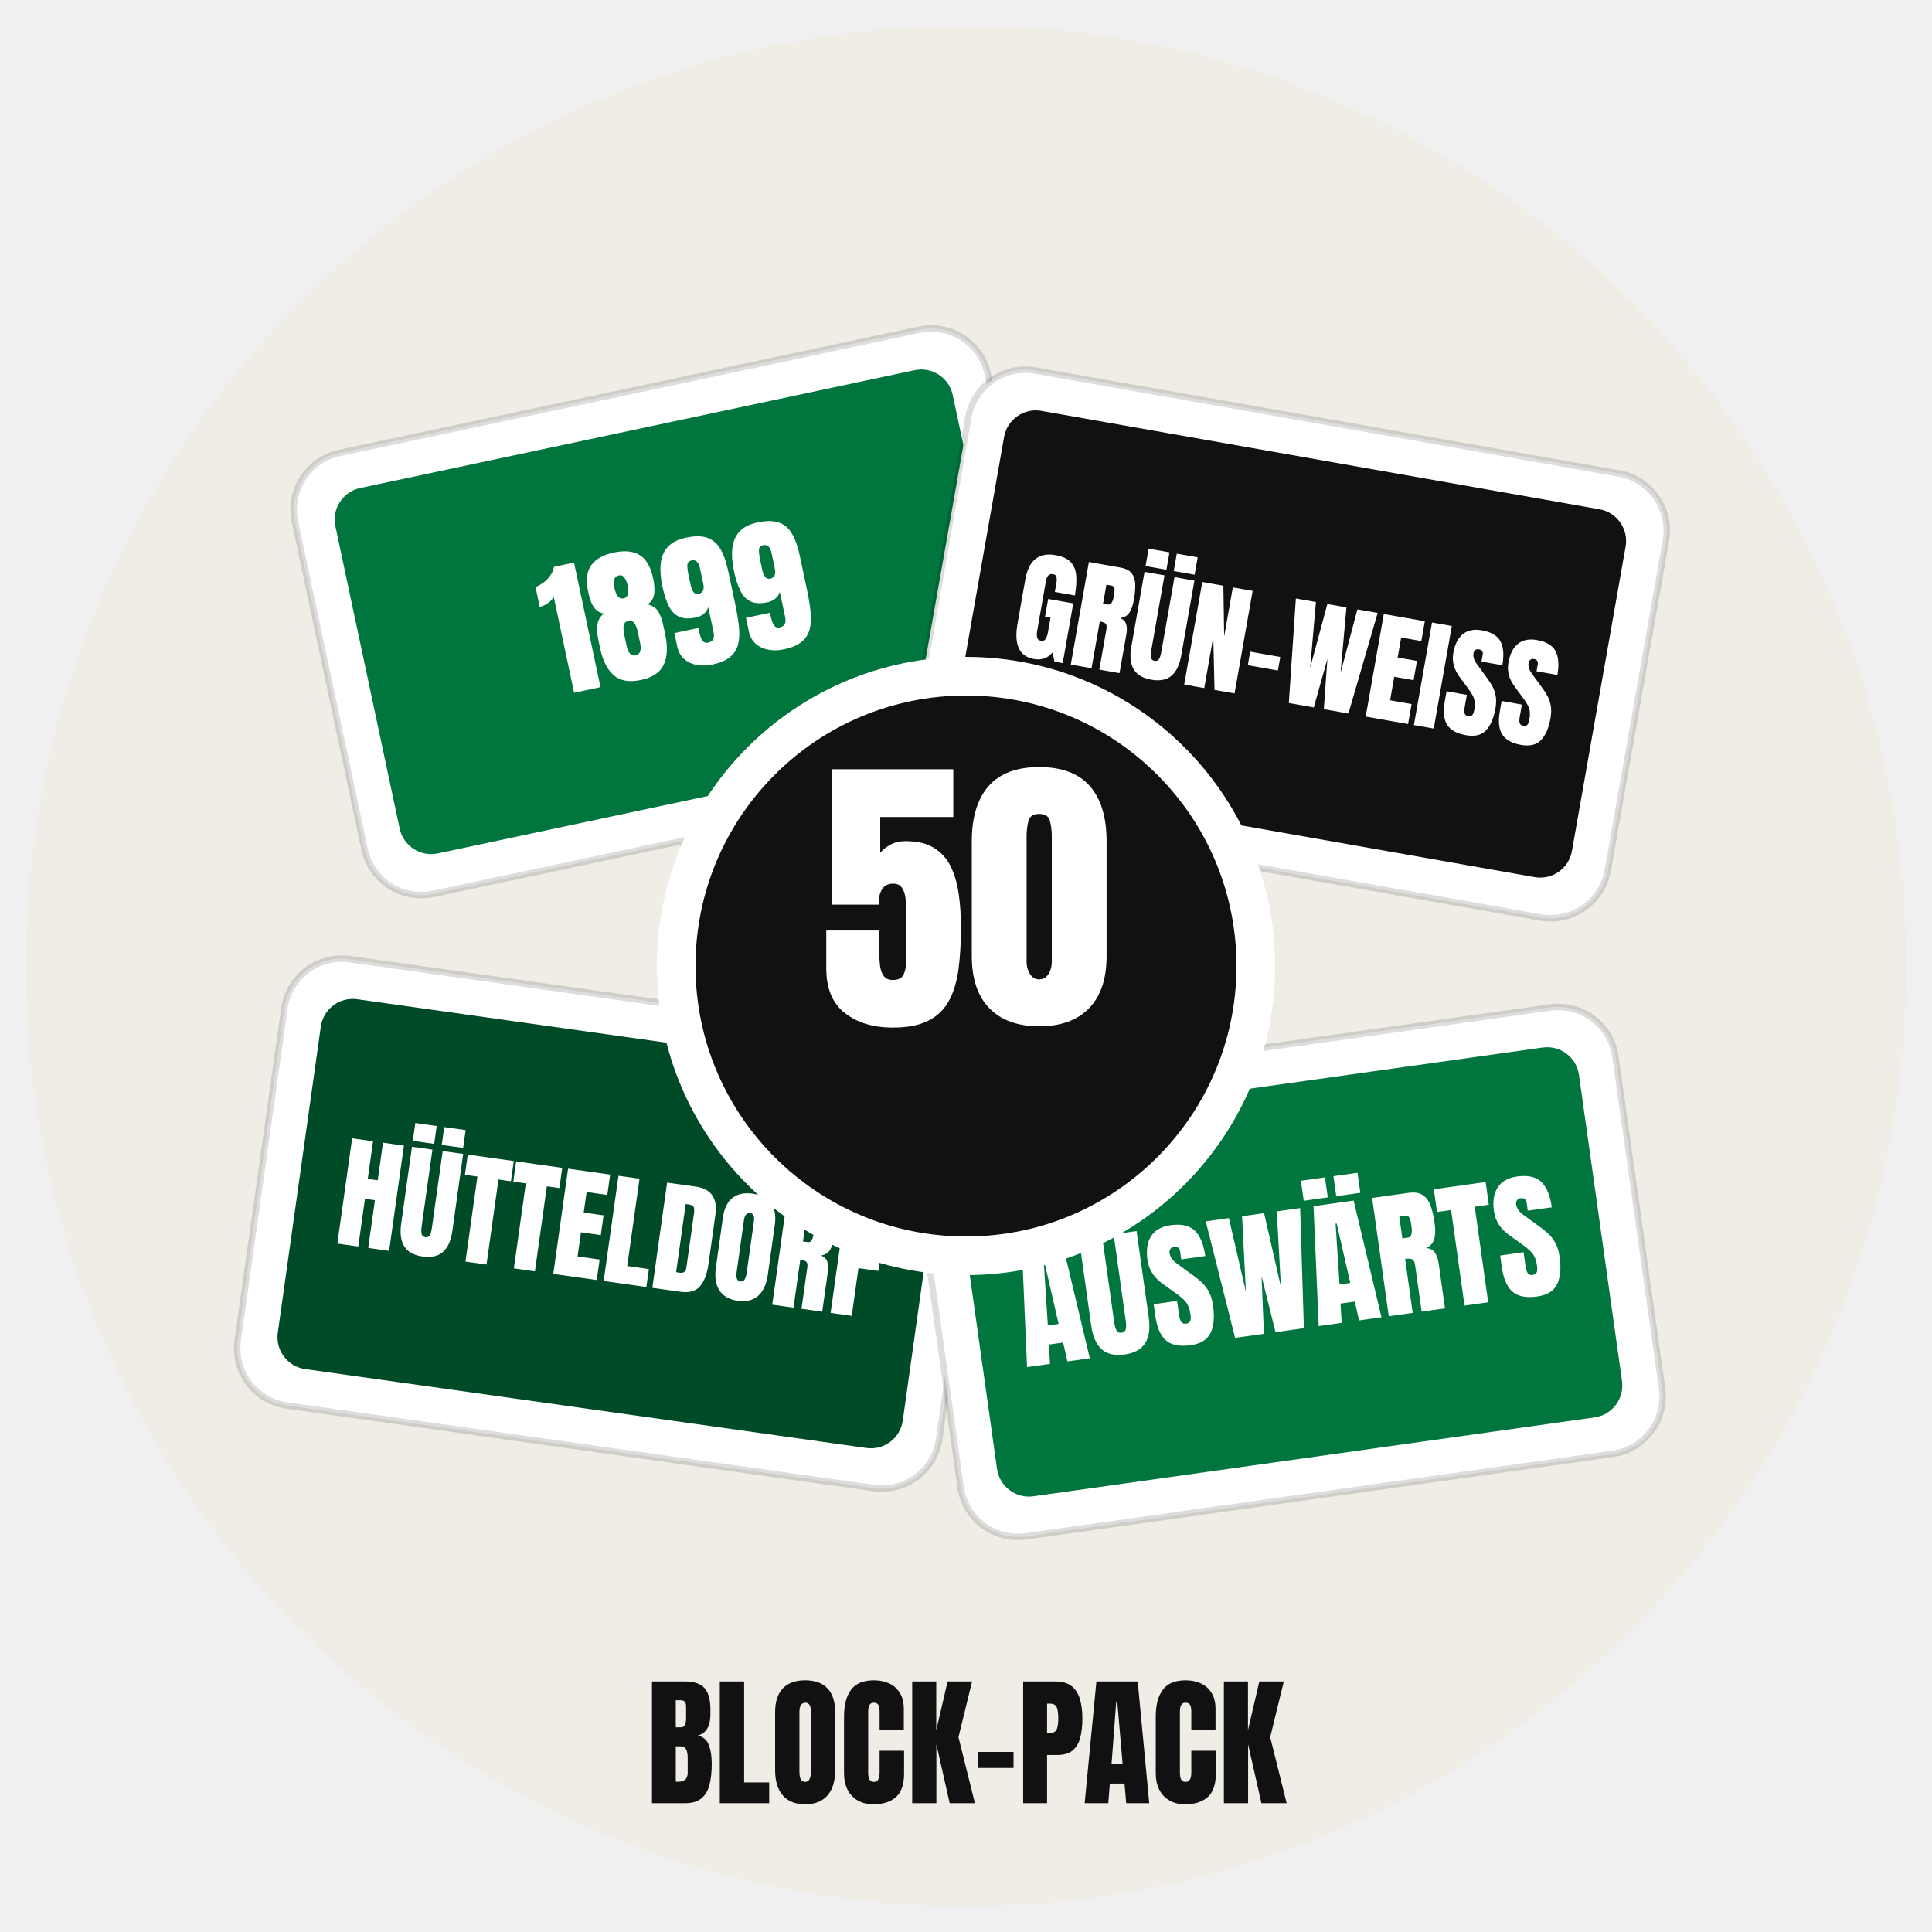
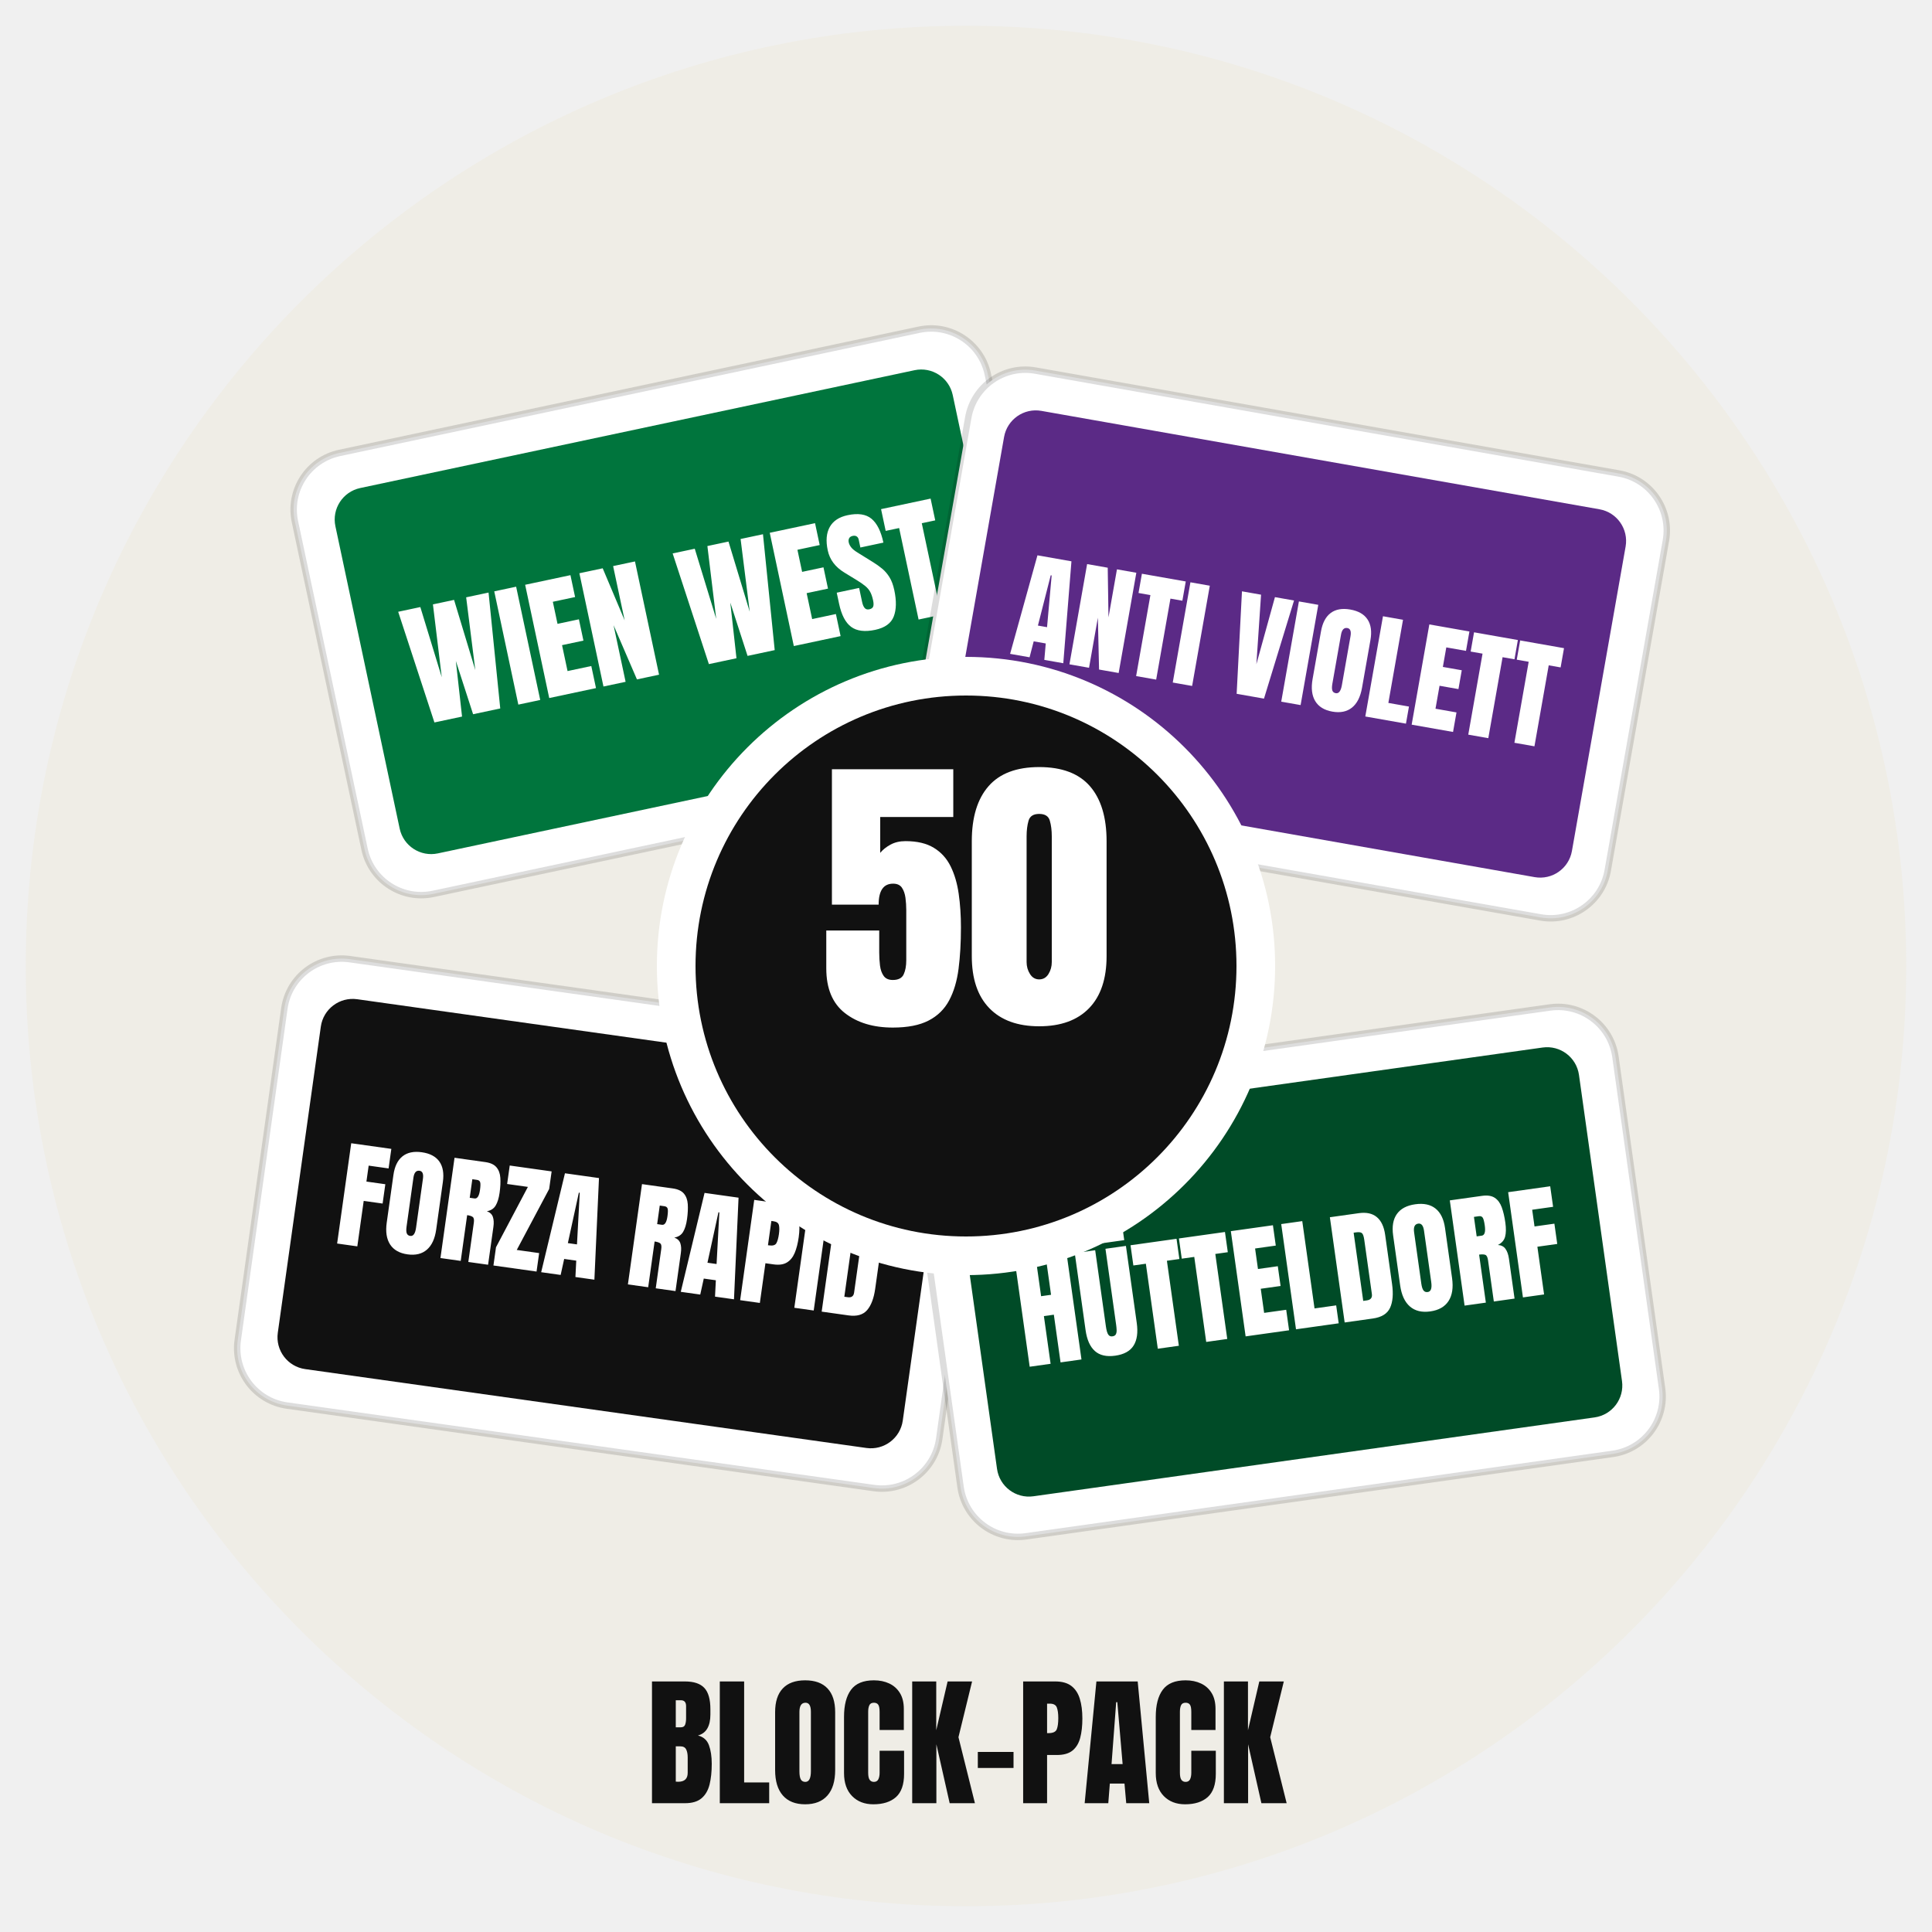
<svg xmlns="http://www.w3.org/2000/svg" viewBox="0 0 600 600" role="img" aria-label="50er Block-Pack">
  <circle cx="300" cy="300" r="292" fill="#EFEDE6" />
  <g transform="translate(210 190) rotate(-12)">
    <rect x="-110" y="-70" width="220" height="140" rx="18" fill="#FFFFFF" stroke="#0002" stroke-width="2" />
    <rect x="-98" y="-58" width="196" height="116" rx="10" fill="#00753D" />
-     <path d="M-27.86 18L-36.24 18L-36.24-12.46Q-37.05-11.49-38.46-10.90Q-39.88-10.30-41.14-10.30L-41.14-10.30L-41.14-16.61Q-39.95-16.79-38.58-17.39Q-37.21-17.98-36.03-19.03Q-34.85-20.07-34.22-21.55L-34.22-21.55L-27.86-21.55L-27.86 18ZM-15.13 18.43L-15.13 18.43Q-20.70 18.43-23.08 15.24Q-25.46 12.05-25.46 6.21L-25.46 6.21L-25.46 3.58Q-25.46 0.57-24.74-1.29Q-24.02-3.16-22.09-4.15L-22.09-4.15Q-23.91-4.89-24.67-6.63Q-25.44-8.37-25.44-10.95L-25.44-10.95L-25.44-11.99Q-25.44-17.24-22.80-19.63Q-20.16-22.03-15.13-22.03L-15.13-22.03Q-9.96-22.03-7.40-19.57Q-4.84-17.11-4.84-11.67L-4.84-11.67Q-4.84-8.82-5.51-6.89Q-6.19-4.96-8.19-4.10L-8.19-4.10Q-6.05-3.00-5.42-1.22Q-4.80 0.57-4.80 3.58L-4.80 3.58L-4.80 6.21Q-4.80 12.05-7.18 15.24Q-9.56 18.43-15.13 18.43ZM-15.13-7.47L-15.13-7.47Q-13.04-7.47-13.04-11.24L-13.04-11.24Q-13.04-12.50-13.48-13.63Q-13.91-14.75-15.13-14.75L-15.13-14.75Q-16.34-14.75-16.78-13.63Q-17.22-12.50-17.22-11.24L-17.22-11.24Q-17.22-7.47-15.13-7.47ZM-15.13 10.61L-15.13 10.61Q-12.97 10.61-12.97 7.13L-12.97 7.13L-12.97 3.51Q-12.97 1.72-13.45 0.71Q-13.94-0.31-15.13-0.31L-15.13-0.31Q-16.36-0.31-16.81 0.71Q-17.26 1.72-17.26 3.51L-17.26 3.51L-17.26 7.13Q-17.26 10.61-15.13 10.61ZM7.54 18.36L7.54 18.36Q5.04 18.36 2.89 17.49Q0.73 16.63-0.60 14.90Q-1.92 13.17-1.92 10.61L-1.92 10.61L-1.92 6.34L5.69 6.34L5.69 7.15Q5.69 8.14 5.79 9.13Q5.90 10.12 6.31 10.77Q6.73 11.42 7.67 11.42L7.67 11.42Q9.00 11.42 9.51 10.69Q10.03 9.96 10.03 8.59L10.03 8.59L10.03 0.66Q9.47 1.69 8.34 2.34Q7.22 3.00 5.60 3.00L5.60 3.00Q2.35 3.00 0.57 1.68Q-1.20 0.37-1.88-2.24Q-2.55-4.84-2.55-8.75L-2.55-8.75Q-2.55-12.70-1.58-15.66Q-0.62-18.61 1.64-20.25Q3.90-21.89 7.76-21.89L7.76-21.89Q11.89-21.89 14.21-20.49Q16.52-19.08 17.47-16.26Q18.43-13.45 18.43-9.20L18.43-9.20L18.43 1.49Q18.43 5.60 18.08 8.75Q17.73 11.89 16.63 14.02Q15.53 16.16 13.35 17.26Q11.17 18.36 7.54 18.36ZM7.94-3.99L7.94-3.99Q10.03-3.99 10.03-6.80L10.03-6.80L10.03-11.69Q10.03-14.61 8.05-14.61L8.05-14.61Q6.66-14.61 6.39-13.43Q6.12-12.25 6.12-10.41L6.12-10.41L6.12-7.22Q6.12-3.99 7.94-3.99ZM30.27 18.36L30.27 18.36Q27.77 18.36 25.62 17.49Q23.46 16.63 22.14 14.90Q20.81 13.17 20.81 10.61L20.81 10.61L20.81 6.34L28.42 6.34L28.42 7.15Q28.42 8.14 28.53 9.13Q28.63 10.12 29.04 10.77Q29.46 11.42 30.40 11.42L30.40 11.42Q31.73 11.42 32.24 10.69Q32.76 9.96 32.76 8.59L32.76 8.59L32.76 0.66Q32.20 1.69 31.07 2.34Q29.95 3.00 28.33 3.00L28.33 3.00Q25.08 3.00 23.30 1.68Q21.53 0.37 20.85-2.24Q20.18-4.84 20.18-8.75L20.18-8.75Q20.18-12.70 21.15-15.66Q22.11-18.61 24.37-20.25Q26.63-21.89 30.49-21.89L30.49-21.89Q34.62-21.89 36.94-20.49Q39.25-19.08 40.21-16.26Q41.16-13.45 41.16-9.20L41.16-9.20L41.16 1.49Q41.16 5.60 40.81 8.75Q40.46 11.89 39.36 14.02Q38.26 16.16 36.08 17.26Q33.90 18.36 30.27 18.36ZM30.67-3.99L30.67-3.99Q32.76-3.99 32.76-6.80L32.76-6.80L32.76-11.69Q32.76-14.61 30.78-14.61L30.78-14.61Q29.39-14.61 29.12-13.43Q28.85-12.25 28.85-10.41L28.85-10.41L28.85-7.22Q28.85-3.99 30.67-3.99Z" fill="#FFFFFF" />
+     <path d="M-71.82 18L-80.59 18L-84.45-17.96L-77.42-17.96L-75.44 4.74L-73.42-17.96L-66.71-17.96L-64.79 4.74L-62.87-17.96L-55.76-17.96L-59.69 18L-68.31 18L-70.11 0.70L-71.82 18ZM-47.00 18L-53.95 18L-53.95-17.96L-47.00-17.96L-47.00 18ZM-29.29 18L-44.14 18L-44.14-17.96L-29.76-17.96L-29.76-11.01L-36.83-11.01L-36.83-4.00L-30.04-4.00L-30.04 2.76L-36.83 2.76L-36.83 10.99L-29.29 10.99L-29.29 18ZM-19.89 18L-26.92 18L-26.92-17.96L-19.52-17.96L-16.21-0.73L-16.21-17.96L-9.27-17.96L-9.27 18L-16.29 18L-19.89 0.02L-19.89 18ZM15.31 18L6.55 18L2.69-17.96L9.71-17.96L11.70 4.74L13.72-17.96L20.42-17.96L22.34 4.74L24.26-17.96L31.37-17.96L27.45 18L18.83 18L17.03 0.70L15.31 18ZM48.37 18L33.52 18L33.52-17.96L47.90-17.96L47.90-11.01L40.83-11.01L40.83-4.00L47.61-4.00L47.61 2.76L40.83 2.76L40.83 10.99L48.37 10.99L48.37 18ZM59.28 18.33L59.28 18.33Q54.35 18.33 52.18 15.88Q50.00 13.42 50.00 8.07L50.00 8.07L50.00 4.56L57.11 4.56L57.11 9.05Q57.11 10.30 57.49 11.00Q57.87 11.71 58.81 11.71L58.81 11.71Q59.79 11.71 60.17 11.14Q60.55 10.56 60.55 9.26L60.55 9.26Q60.55 7.60 60.22 6.49Q59.89 5.37 59.08 4.36Q58.28 3.35 56.85 2.00L56.85 2.00L53.62-1.06Q50.00-4.47 50.00-8.87L50.00-8.87Q50.00-13.46 52.14-15.87Q54.27-18.28 58.32-18.28L58.32-18.28Q63.26-18.28 65.34-15.65Q67.41-13.01 67.41-7.64L67.41-7.64L60.10-7.64L60.10-10.11Q60.10-10.85 59.68-11.26Q59.26-11.66 58.54-11.66L58.54-11.66Q57.68-11.66 57.29-11.18Q56.89-10.70 56.89-9.95L56.89-9.95Q56.89-9.19 57.30-8.31Q57.71-7.44 58.91-6.29L58.91-6.29L63.06-2.31Q64.30-1.12 65.35 0.20Q66.39 1.51 67.02 3.26Q67.65 5.01 67.65 7.52L67.65 7.52Q67.65 12.59 65.79 15.46Q63.92 18.33 59.28 18.33ZM80.32 18L73.13 18L73.13-11.05L68.86-11.05L68.86-17.96L84.59-17.96L84.59-11.05L80.32-11.05L80.32 18Z" fill="#FFFFFF" />
  </g>
  <g transform="translate(400 200) rotate(10)">
    <rect x="-110" y="-70" width="220" height="140" rx="18" fill="#FFFFFF" stroke="#0002" stroke-width="2" />
-     <rect x="-98" y="-58" width="196" height="116" rx="10" fill="#111111" />
-     <path d="M-76.90 18.29L-76.90 18.29Q-83.82 18.29-83.82 8.37L-83.82 8.37L-83.82-5.58Q-83.82-14.64-75.89-14.64L-75.89-14.64Q-72.61-14.64-70.87-13.32Q-69.12-12.01-68.46-9.49Q-67.80-6.97-67.80-3.35L-67.80-3.35L-74.12-3.35L-74.12-6.22Q-74.12-7.27-74.41-7.98Q-74.69-8.68-75.59-8.68L-75.59-8.68Q-76.71-8.68-77.07-7.93Q-77.43-7.18-77.43-6.28L-77.43-6.28L-77.43 9.40Q-77.43 10.70-77.09 11.52Q-76.75 12.34-75.76 12.34L-75.76 12.34Q-74.73 12.34-74.39 11.52Q-74.05 10.70-74.05 9.36L-74.05 9.36L-74.05 4.75L-75.78 4.75L-75.78-0.84L-67.87-0.84L-67.87 18L-70.46 18L-71.57 15.28Q-73.26 18.29-76.90 18.29ZM-58.78 18L-65.32 18L-65.32-14.34L-55.40-14.34Q-52.91-14.34-51.65-13.21Q-50.38-12.08-49.95-10.05Q-49.52-8.02-49.52-5.28L-49.52-5.28Q-49.52-2.64-50.19-1.06Q-50.86 0.52-52.71 1.13L-52.71 1.13Q-51.19 1.44-50.57 2.65Q-49.96 3.85-49.96 5.76L-49.96 5.76L-49.96 18L-56.33 18L-56.33 5.34Q-56.33 3.92-56.91 3.58Q-57.49 3.24-58.78 3.24L-58.78 3.24L-58.78 18ZM-58.74-8.35L-58.74-2.36L-57.18-2.36Q-55.84-2.36-55.84-5.28L-55.84-5.28Q-55.84-7.18-56.13-7.76Q-56.42-8.35-57.23-8.35L-57.23-8.35L-58.74-8.35ZM-39.90 18.29L-39.90 18.29Q-43.95 18.29-45.86 16.02Q-47.77 13.76-47.77 9.34L-47.77 9.34L-47.77-14.34L-41.48-14.34L-41.48 9.09Q-41.48 9.90-41.39 10.64Q-41.30 11.38-40.97 11.86Q-40.64 12.34-39.90 12.34L-39.90 12.34Q-39.15 12.34-38.82 11.87Q-38.49 11.40-38.41 10.65Q-38.32 9.90-38.32 9.09L-38.32 9.09L-38.32-14.34L-32.04-14.34L-32.04 9.34Q-32.04 13.76-33.95 16.02Q-35.86 18.29-39.90 18.29ZM-32.30-16.16L-38.88-16.16L-38.88-21.64L-32.30-21.64L-32.30-16.16ZM-41.19-16.16L-47.77-16.16L-47.77-21.64L-41.19-21.64L-41.19-16.16ZM-23.24 18L-29.56 18L-29.56-14.34L-22.91-14.34L-19.93 1.15L-19.93-14.34L-13.68-14.34L-13.68 18L-20.00 18L-23.24 1.83L-23.24 18ZM-1.66 8.65L-11.15 8.65L-11.15 4.38L-1.66 4.38L-1.66 8.65ZM11.31 18L3.43 18L-0.05-14.34L6.28-14.34L8.06 6.07L9.88-14.34L15.90-14.34L17.63 6.07L19.36-14.34L25.75-14.34L22.23 18L14.47 18L12.85 2.44L11.31 18ZM41.04 18L27.68 18L27.68-14.34L40.62-14.34L40.62-8.09L34.26-8.09L34.26-1.79L40.36-1.79L40.36 4.29L34.26 4.29L34.26 11.70L41.04 11.70L41.04 18ZM49.13 18L42.88 18L42.88-14.34L49.13-14.34L49.13 18ZM59.38 18.29L59.38 18.29Q54.95 18.29 53.00 16.09Q51.04 13.88 51.04 9.07L51.04 9.07L51.04 5.91L57.44 5.91L57.44 9.95Q57.44 11.07 57.78 11.71Q58.12 12.34 58.96 12.34L58.96 12.34Q59.84 12.34 60.18 11.83Q60.52 11.31 60.52 10.13L60.52 10.13Q60.52 8.65 60.23 7.64Q59.93 6.64 59.21 5.73Q58.48 4.82 57.20 3.61L57.20 3.61L54.29 0.85Q51.04-2.21 51.04-6.16L51.04-6.16Q51.04-10.30 52.96-12.47Q54.88-14.64 58.52-14.64L58.52-14.64Q62.97-14.64 64.83-12.27Q66.70-9.90 66.70-5.06L66.70-5.06L60.12-5.06L60.12-7.29Q60.12-7.95 59.74-8.31Q59.36-8.68 58.72-8.68L58.72-8.68Q57.95-8.68 57.59-8.25Q57.23-7.82 57.23-7.14L57.23-7.14Q57.23-6.46 57.60-5.67Q57.97-4.88 59.05-3.85L59.05-3.85L62.78-0.27Q63.90 0.80 64.84 1.98Q65.78 3.17 66.35 4.74Q66.92 6.31 66.92 8.57L66.92 8.57Q66.92 13.13 65.24 15.71Q63.55 18.29 59.38 18.29ZM76.75 18.29L76.75 18.29Q72.32 18.29 70.36 16.09Q68.41 13.88 68.41 9.07L68.41 9.07L68.41 5.91L74.80 5.91L74.80 9.95Q74.80 11.07 75.14 11.71Q75.48 12.34 76.33 12.34L76.33 12.34Q77.21 12.34 77.55 11.83Q77.89 11.31 77.89 10.13L77.89 10.13Q77.89 8.65 77.59 7.64Q77.30 6.64 76.57 5.73Q75.85 4.82 74.56 3.61L74.56 3.61L71.66 0.85Q68.41-2.21 68.41-6.16L68.41-6.16Q68.41-10.30 70.33-12.47Q72.25-14.64 75.89-14.64L75.89-14.64Q80.33-14.64 82.20-12.27Q84.06-9.90 84.06-5.06L84.06-5.06L77.48-5.06L77.48-7.29Q77.48-7.95 77.11-8.31Q76.73-8.68 76.09-8.68L76.09-8.68Q75.32-8.68 74.96-8.25Q74.60-7.82 74.60-7.14L74.60-7.14Q74.60-6.46 74.97-5.67Q75.33-4.88 76.42-3.85L76.42-3.85L80.15-0.27Q81.27 0.80 82.21 1.98Q83.14 3.17 83.71 4.74Q84.28 6.31 84.28 8.57L84.28 8.57Q84.28 13.13 82.60 15.71Q80.92 18.29 76.75 18.29Z" fill="#FFFFFF" />
+     <rect x="-98" y="-58" width="196" height="116" rx="10" fill="#5B2A86" />
+     <path d="M-78.32 18L-84.46 18L-81.41-13.61L-70.69-13.61L-67.69 18L-73.67 18L-74.12 12.90L-77.92 12.90L-78.32 18ZM-76.27-8.22L-77.48 7.85L-74.60 7.85L-75.98-8.22L-76.27-8.22ZM-59.57 18L-65.75 18L-65.75-13.61L-59.25-13.61L-56.34 1.53L-56.34-13.61L-50.23-13.61L-50.23 18L-56.41 18L-59.57 2.20L-59.57 18ZM-38.40 18L-44.72 18L-44.72-7.54L-48.47-7.54L-48.47-13.61L-34.64-13.61L-34.64-7.54L-38.40-7.54L-38.40 18ZM-27.06 18L-33.17 18L-33.17-13.61L-27.06-13.61L-27.06 18ZM-4.40 18L-13.02 18L-16.92-13.63L-10.90-13.63L-8.58 7.89L-6.52-13.63L-0.50-13.63L-4.40 18ZM7.15 18L1.04 18L1.04-13.61L7.15-13.61L7.15 18ZM17.20 18.29L17.20 18.29Q13.42 18.29 11.41 16.00Q9.41 13.71 9.41 9.38L9.41 9.38L9.41-5.63Q9.41-9.69 11.39-11.79Q13.38-13.90 17.20-13.90L17.20-13.90Q21.03-13.90 23.01-11.79Q25.00-9.69 25.00-5.63L25.00-5.63L25.00 9.38Q25.00 13.71 23.00 16.00Q20.99 18.29 17.20 18.29ZM17.26 12.47L17.26 12.47Q18.70 12.47 18.70 9.68L18.70 9.68L18.70-5.74Q18.70-8.08 17.29-8.08L17.29-8.08Q15.71-8.08 15.71-5.69L15.71-5.69L15.71 9.72Q15.71 11.19 16.07 11.83Q16.43 12.47 17.26 12.47ZM40.37 18L27.55 18L27.55-13.61L33.87-13.61L33.87 12.61L40.37 12.61L40.37 18ZM55.22 18L42.17 18L42.17-13.61L54.81-13.61L54.81-7.50L48.60-7.50L48.60-1.34L54.56-1.34L54.56 4.60L48.60 4.60L48.60 11.84L55.22 11.84L55.22 18ZM66.34 18L60.02 18L60.02-7.54L56.27-7.54L56.27-13.61L70.09-13.61L70.09-7.54L66.34-7.54L66.34 18ZM80.89 18L74.57 18L74.57-7.54L70.81-7.54L70.81-13.61L84.64-13.61L84.64-7.54L80.89-7.54L80.89 18Z" fill="#FFFFFF" />
  </g>
  <g transform="translate(190 380) rotate(8)">
    <rect x="-110" y="-70" width="220" height="140" rx="18" fill="#FFFFFF" stroke="#0002" stroke-width="2" />
-     <rect x="-98" y="-58" width="196" height="116" rx="10" fill="#004B27" />
-     <path d="M-76.98 18L-83.54 18L-83.54-15.00L-76.98-15.00L-76.98-3.20L-73.86-3.20L-73.86-15.00L-67.30-15.00L-67.30 18L-73.86 18L-73.86 3.04L-76.98 3.04L-76.98 18ZM-56.75 18.30L-56.75 18.30Q-60.87 18.30-62.82 15.98Q-64.77 13.67-64.77 9.17L-64.77 9.17L-64.77-15.00L-58.36-15.00L-58.36 8.91Q-58.36 9.73-58.27 10.49Q-58.17 11.25-57.84 11.74Q-57.50 12.23-56.75 12.23L-56.75 12.23Q-55.98 12.23-55.64 11.75Q-55.30 11.27-55.22 10.50Q-55.14 9.73-55.14 8.91L-55.14 8.91L-55.14-15.00L-48.72-15.00L-48.72 9.17Q-48.72 13.67-50.67 15.98Q-52.62 18.30-56.75 18.30ZM-48.99-16.85L-55.70-16.85L-55.70-22.44L-48.99-22.44L-48.99-16.85ZM-58.06-16.85L-64.77-16.85L-64.77-22.44L-58.06-22.44L-58.06-16.85ZM-36.76 18L-43.36 18L-43.36-8.66L-47.28-8.66L-47.28-15.00L-32.85-15.00L-32.85-8.66L-36.76-8.66L-36.76 18ZM-21.58 18L-28.18 18L-28.18-8.66L-32.10-8.66L-32.10-15.00L-17.66-15.00L-17.66-8.66L-21.58-8.66L-21.58 18ZM-2.19 18L-15.82 18L-15.82-15.00L-2.62-15.00L-2.62-8.62L-9.11-8.62L-9.11-2.19L-2.89-2.19L-2.89 4.01L-9.11 4.01L-9.11 11.57L-2.19 11.57L-2.19 18ZM13.37 18L-0.02 18L-0.02-15.00L6.58-15.00L6.58 12.38L13.37 12.38L13.37 18ZM24.09 18L15.24 18L15.24-15.00L24.32-15.00Q27.88-15.00 29.68-13.02Q31.48-11.04 31.48-7.23L31.48-7.23L31.48 8.21Q31.48 12.90 29.84 15.45Q28.20 18 24.09 18L24.09 18ZM21.88-9.22L21.88 12.17L23.02 12.17Q24.84 12.17 24.84 10.41L24.84 10.41L24.84-6.62Q24.84-8.26 24.40-8.74Q23.96-9.22 22.61-9.22L22.61-9.22L21.88-9.22ZM42.05 18.30L42.05 18.30Q38.09 18.30 36.00 15.91Q33.91 13.52 33.91 9.00L33.91 9.00L33.91-6.67Q33.91-10.91 35.99-13.10Q38.06-15.30 42.05-15.30L42.05-15.30Q46.04-15.30 48.11-13.10Q50.19-10.91 50.19-6.67L50.19-6.67L50.19 9.00Q50.19 13.52 48.10 15.91Q46.01 18.30 42.05 18.30ZM42.11 12.23L42.11 12.23Q43.61 12.23 43.61 9.32L43.61 9.32L43.61-6.78Q43.61-9.22 42.14-9.22L42.14-9.22Q40.49-9.22 40.49-6.73L40.49-6.73L40.49 9.36Q40.49 10.89 40.87 11.56Q41.24 12.23 42.11 12.23ZM59.52 18L52.85 18L52.85-15.00L62.97-15.00Q65.50-15.00 66.80-13.84Q68.09-12.69 68.53-10.62Q68.97-8.55 68.97-5.75L68.97-5.75Q68.97-3.05 68.29-1.44Q67.60 0.17 65.71 0.79L65.71 0.79Q67.27 1.11 67.89 2.34Q68.52 3.56 68.52 5.51L68.52 5.51L68.52 18L62.02 18L62.02 5.08Q62.02 3.64 61.43 3.29Q60.83 2.95 59.52 2.95L59.52 2.95L59.52 18ZM59.56-8.88L59.56-2.77L61.15-2.77Q62.52-2.77 62.52-5.75L62.52-5.75Q62.52-7.68 62.22-8.28Q61.92-8.88 61.10-8.88L61.10-8.88L59.56-8.88ZM77.78 18L71.15 18L71.15-15.00L84.34-15.00L84.34-8.56L77.78-8.56L77.78-3.32L84.01-3.32L84.01 3.04L77.78 3.04L77.78 18Z" fill="#FFFFFF" />
+     <rect x="-98" y="-58" width="196" height="116" rx="10" fill="#111111" />
+     <path d="M-77.28 18L-83.61 18L-83.61-13.45L-71.03-13.45L-71.03-7.32L-77.28-7.32L-77.28-2.32L-71.35-2.32L-71.35 3.74L-77.28 3.74L-77.28 18ZM-61.50 18.29L-61.50 18.29Q-65.27 18.29-67.27 16.01Q-69.26 13.73-69.26 9.42L-69.26 9.42L-69.26-5.51Q-69.26-9.55-67.28-11.64Q-65.31-13.73-61.50-13.73L-61.50-13.73Q-57.70-13.73-55.72-11.64Q-53.75-9.55-53.75-5.51L-53.75-5.51L-53.75 9.42Q-53.75 13.73-55.74 16.01Q-57.73 18.29-61.50 18.29ZM-61.45 12.50L-61.45 12.50Q-60.02 12.50-60.02 9.73L-60.02 9.73L-60.02-5.62Q-60.02-7.94-61.41-7.94L-61.41-7.94Q-62.99-7.94-62.99-5.57L-62.99-5.57L-62.99 9.76Q-62.99 11.23-62.63 11.86Q-62.27 12.50-61.45 12.50ZM-44.85 18L-51.21 18L-51.21-13.45L-41.56-13.45Q-39.15-13.45-37.92-12.35Q-36.68-11.25-36.26-9.28Q-35.84-7.30-35.84-4.64L-35.84-4.64Q-35.84-2.07-36.50-0.53Q-37.15 1.01-38.95 1.60L-38.95 1.60Q-37.47 1.90-36.87 3.07Q-36.27 4.24-36.27 6.10L-36.27 6.10L-36.27 18L-42.47 18L-42.47 5.69Q-42.47 4.31-43.04 3.98Q-43.60 3.65-44.85 3.65L-44.85 3.65L-44.85 18ZM-44.81-7.62L-44.81-1.80L-43.30-1.80Q-41.99-1.80-41.99-4.64L-41.99-4.64Q-41.99-6.48-42.28-7.05Q-42.56-7.62-43.35-7.62L-43.35-7.62L-44.81-7.62ZM-21.07 18L-34.59 18L-34.59 12.28L-27.39-7.66L-33.90-7.66L-33.90-13.45L-20.76-13.45L-20.76-7.94L-28.09 12.21L-21.07 12.21L-21.07 18ZM-13.51 18L-19.62 18L-16.58-13.45L-5.91-13.45L-2.93 18L-8.88 18L-9.33 12.93L-13.12 12.93L-13.51 18ZM-11.47-8.09L-12.67 7.90L-9.81 7.90L-11.19-8.09L-11.47-8.09ZM13.94 18L7.58 18L7.58-13.45L17.23-13.45Q19.64-13.45 20.87-12.35Q22.10-11.25 22.52-9.28Q22.94-7.30 22.94-4.64L22.94-4.64Q22.94-2.07 22.29-0.53Q21.64 1.01 19.83 1.60L19.83 1.60Q21.32 1.90 21.92 3.07Q22.51 4.24 22.51 6.10L22.51 6.10L22.51 18L16.31 18L16.31 5.69Q16.31 4.31 15.75 3.98Q15.19 3.65 13.94 3.65L13.94 3.65L13.94 18ZM13.97-7.62L13.97-1.80L15.49-1.80Q16.80-1.80 16.80-4.64L16.80-4.64Q16.80-6.48 16.51-7.05Q16.22-7.62 15.44-7.62L15.44-7.62L13.97-7.62ZM30.27 18L24.16 18L27.20-13.45L37.86-13.45L40.85 18L34.90 18L34.45 12.93L30.66 12.93L30.27 18ZM32.31-8.09L31.11 7.90L33.97 7.90L32.59-8.09L32.31-8.09ZM48.96 18L42.78 18L42.78-13.45L51.09-13.45Q53.69-13.45 55.22-12.29Q56.75-11.13 57.41-8.98Q58.07-6.84 58.07-3.87L58.07-3.87Q58.07-1.01 57.52 1.11Q56.96 3.22 55.54 4.38Q54.12 5.55 51.51 5.55L51.51 5.55L48.96 5.55L48.96 18ZM48.96-7.71L48.96-0.10L49.32-0.10Q51.07-0.10 51.46-1.08Q51.85-2.07 51.85-3.98L51.85-3.98Q51.85-5.76 51.47-6.74Q51.09-7.71 49.66-7.71L49.66-7.71L48.96-7.71ZM65.85 18L59.77 18L59.77-13.45L65.85-13.45L65.85 18ZM76.78 18L68.35 18L68.35-13.45L76.99-13.45Q80.39-13.45 82.11-11.56Q83.82-9.68 83.82-6.05L83.82-6.05L83.82 8.67Q83.82 13.14 82.26 15.57Q80.69 18 76.78 18L76.78 18ZM74.67-7.94L74.67 12.44L75.76 12.44Q77.50 12.44 77.50 10.76L77.50 10.76L77.50-5.46Q77.50-7.03 77.08-7.49Q76.66-7.94 75.37-7.94L75.37-7.94L74.67-7.94Z" fill="#FFFFFF" />
  </g>
  <g transform="translate(400 395) rotate(-8)">
    <rect x="-110" y="-70" width="220" height="140" rx="18" fill="#FFFFFF" stroke="#0002" stroke-width="2" />
-     <rect x="-98" y="-58" width="196" height="116" rx="10" fill="#00753D" />
-     <path d="M-77.16 18L-84.37 18L-80.78-19.10L-68.20-19.10L-64.68 18L-71.70 18L-72.22 12.01L-76.69 12.01L-77.16 18ZM-74.75-12.78L-76.17 6.09L-72.79 6.09L-74.42-12.78L-74.75-12.78ZM-53.82 18.34L-53.82 18.34Q-58.46 18.34-60.65 15.73Q-62.84 13.13-62.84 8.07L-62.84 8.07L-62.84-19.10L-55.63-19.10L-55.63 7.78Q-55.63 8.70-55.53 9.56Q-55.42 10.41-55.04 10.96Q-54.66 11.51-53.82 11.51L-53.82 11.51Q-52.96 11.51-52.58 10.97Q-52.20 10.43-52.10 9.57Q-52.01 8.70-52.01 7.78L-52.01 7.78L-52.01-19.10L-44.80-19.10L-44.80 8.07Q-44.80 13.13-46.99 15.73Q-49.18 18.34-53.82 18.34ZM-33.14 18.34L-33.14 18.34Q-38.22 18.34-40.47 15.81Q-42.71 13.28-42.71 7.75L-42.71 7.75L-42.71 4.13L-35.37 4.13L-35.37 8.77Q-35.37 10.05-34.98 10.78Q-34.59 11.51-33.62 11.51L-33.62 11.51Q-32.61 11.51-32.22 10.92Q-31.83 10.33-31.83 8.98L-31.83 8.98Q-31.83 7.27-32.17 6.12Q-32.51 4.97-33.34 3.93Q-34.17 2.88-35.65 1.49L-35.65 1.49L-38.98-1.67Q-42.71-5.19-42.71-9.72L-42.71-9.72Q-42.71-14.47-40.51-16.95Q-38.30-19.44-34.13-19.44L-34.13-19.44Q-29.03-19.44-26.89-16.72Q-24.75-14.00-24.75-8.46L-24.75-8.46L-32.30-8.46L-32.30-11.01Q-32.30-11.77-32.73-12.19Q-33.16-12.61-33.90-12.61L-33.90-12.61Q-34.78-12.61-35.20-12.11Q-35.61-11.62-35.61-10.84L-35.61-10.84Q-35.61-10.06-35.18-9.15Q-34.76-8.25-33.52-7.07L-33.52-7.07L-29.24-2.95Q-27.95-1.73-26.88-0.37Q-25.80 0.99-25.15 2.79Q-24.50 4.59-24.50 7.19L-24.50 7.19Q-24.50 12.41-26.43 15.38Q-28.35 18.34-33.14 18.34ZM-10.08 18L-19.12 18L-23.11-19.10L-15.85-19.10L-13.81 4.32L-11.72-19.10L-4.81-19.10L-2.82 4.32L-0.84-19.10L6.49-19.10L2.45 18L-6.45 18L-8.31 0.14L-10.08 18ZM14.31 18L7.10 18L10.69-19.10L23.27-19.10L26.79 18L19.77 18L19.25 12.01L14.78 12.01L14.31 18ZM16.72-12.78L15.31 6.09L18.68 6.09L17.05-12.78L16.72-12.78ZM25.66-21.19L18.11-21.19L18.11-27.47L25.66-27.47L25.66-21.19ZM15.45-21.19L7.91-21.19L7.91-27.47L15.45-27.47L15.45-21.19ZM36.58 18L29.07 18L29.07-19.10L40.46-19.10Q43.30-19.10 44.76-17.81Q46.21-16.51 46.71-14.18Q47.20-11.85 47.20-8.71L47.20-8.71Q47.20-5.67 46.43-3.86Q45.66-2.05 43.53-1.35L43.53-1.35Q45.28-0.99 45.99 0.39Q46.70 1.77 46.70 3.96L46.70 3.96L46.70 18L39.38 18L39.38 3.47Q39.38 1.85 38.72 1.46Q38.05 1.07 36.58 1.07L36.58 1.07L36.58 18ZM36.62-12.23L36.62-5.36L38.41-5.36Q39.95-5.36 39.95-8.71L39.95-8.71Q39.95-10.88 39.61-11.56Q39.27-12.23 38.35-12.23L38.35-12.23L36.62-12.23ZM60.25 18L52.83 18L52.83-11.98L48.42-11.98L48.42-19.10L64.66-19.10L64.66-11.98L60.25-11.98L60.25 18ZM75.53 18.34L75.53 18.34Q70.45 18.34 68.21 15.81Q65.96 13.28 65.96 7.75L65.96 7.75L65.96 4.13L73.30 4.13L73.30 8.77Q73.30 10.05 73.69 10.78Q74.08 11.51 75.05 11.51L75.05 11.51Q76.06 11.51 76.45 10.92Q76.84 10.33 76.84 8.98L76.84 8.98Q76.84 7.27 76.50 6.12Q76.17 4.97 75.33 3.93Q74.50 2.88 73.03 1.49L73.03 1.49L69.69-1.67Q65.96-5.19 65.96-9.72L65.96-9.72Q65.96-14.47 68.17-16.95Q70.37-19.44 74.54-19.44L74.54-19.44Q79.65-19.44 81.79-16.72Q83.92-14.00 83.92-8.46L83.92-8.46L76.38-8.46L76.38-11.01Q76.38-11.77 75.95-12.19Q75.51-12.61 74.78-12.61L74.78-12.61Q73.89-12.61 73.48-12.11Q73.07-11.62 73.07-10.84L73.07-10.84Q73.07-10.06 73.49-9.15Q73.91-8.25 75.16-7.07L75.16-7.07L79.43-2.95Q80.72-1.73 81.80-0.37Q82.87 0.99 83.52 2.79Q84.18 4.59 84.18 7.19L84.18 7.19Q84.18 12.41 82.25 15.38Q80.32 18.34 75.53 18.34Z" fill="#FFFFFF" />
+     <rect x="-98" y="-58" width="196" height="116" rx="10" fill="#004B27" />
+     <path d="M-76.98 18L-83.54 18L-83.54-15.00L-76.98-15.00L-76.98-3.20L-73.86-3.20L-73.86-15.00L-67.30-15.00L-67.30 18L-73.86 18L-73.86 3.04L-76.98 3.04L-76.98 18ZM-56.75 18.30L-56.75 18.30Q-60.87 18.30-62.82 15.98Q-64.77 13.67-64.77 9.17L-64.77 9.17L-64.77-15.00L-58.36-15.00L-58.36 8.91Q-58.36 9.73-58.27 10.49Q-58.17 11.25-57.84 11.74Q-57.50 12.23-56.75 12.23L-56.75 12.23Q-55.98 12.23-55.64 11.75Q-55.30 11.27-55.22 10.50Q-55.14 9.73-55.14 8.91L-55.14 8.91L-55.14-15.00L-48.72-15.00L-48.72 9.17Q-48.72 13.67-50.67 15.98Q-52.62 18.30-56.75 18.30ZM-48.99-16.85L-55.70-16.85L-55.70-22.44L-48.99-22.44L-48.99-16.85ZM-58.06-16.85L-64.77-16.85L-64.77-22.44L-58.06-22.44L-58.06-16.85ZM-36.76 18L-43.36 18L-43.36-8.66L-47.28-8.66L-47.28-15.00L-32.85-15.00L-32.85-8.66L-36.76-8.66L-36.76 18ZM-21.58 18L-28.18 18L-28.18-8.66L-32.10-8.66L-32.10-15.00L-17.66-15.00L-17.66-8.66L-21.58-8.66L-21.58 18ZM-2.19 18L-15.82 18L-15.82-15.00L-2.62-15.00L-2.62-8.62L-9.11-8.62L-9.11-2.19L-2.89-2.19L-2.89 4.01L-9.11 4.01L-9.11 11.57L-2.19 11.57L-2.19 18ZM13.37 18L-0.02 18L-0.02-15.00L6.58-15.00L6.58 12.38L13.37 12.38L13.37 18ZM24.09 18L15.24 18L15.24-15.00L24.32-15.00Q27.88-15.00 29.68-13.02Q31.48-11.04 31.48-7.23L31.48-7.23L31.48 8.21Q31.48 12.90 29.84 15.45Q28.20 18 24.09 18L24.09 18ZM21.88-9.22L21.88 12.17L23.02 12.17Q24.84 12.17 24.84 10.41L24.84 10.41L24.84-6.62Q24.84-8.26 24.40-8.74Q23.96-9.22 22.61-9.22L22.61-9.22L21.88-9.22ZM42.05 18.30L42.05 18.30Q38.09 18.30 36.00 15.91Q33.91 13.52 33.91 9.00L33.91 9.00L33.91-6.67Q33.91-10.91 35.99-13.10Q38.06-15.30 42.05-15.30L42.05-15.30Q46.04-15.30 48.11-13.10Q50.19-10.91 50.19-6.67L50.19-6.67L50.19 9.00Q50.19 13.52 48.10 15.91Q46.01 18.30 42.05 18.30ZM42.11 12.23L42.11 12.23Q43.61 12.23 43.61 9.32L43.61 9.32L43.61-6.78Q43.61-9.22 42.14-9.22L42.14-9.22Q40.49-9.22 40.49-6.73L40.49-6.73L40.49 9.36Q40.49 10.89 40.87 11.56Q41.24 12.23 42.11 12.23ZM59.52 18L52.85 18L52.85-15.00L62.97-15.00Q65.50-15.00 66.80-13.84Q68.09-12.69 68.53-10.62Q68.97-8.55 68.97-5.75L68.97-5.75Q68.97-3.05 68.29-1.44Q67.60 0.17 65.71 0.79L65.71 0.79Q67.27 1.11 67.89 2.34Q68.52 3.56 68.52 5.51L68.52 5.51L68.52 18L62.02 18L62.02 5.08Q62.02 3.64 61.43 3.29Q60.83 2.95 59.52 2.95L59.52 2.95L59.52 18ZM59.56-8.88L59.56-2.77L61.15-2.77Q62.52-2.77 62.52-5.75L62.52-5.75Q62.52-7.68 62.22-8.28Q61.92-8.88 61.10-8.88L61.10-8.88L59.56-8.88ZM77.78 18L71.15 18L71.15-15.00L84.34-15.00L84.34-8.56L77.78-8.56L77.78-3.32L84.01-3.32L84.01 3.04L77.78 3.04L77.78 18Z" fill="#FFFFFF" />
  </g>
  <circle cx="300" cy="300" r="96" fill="#FFFFFF" />
  <circle cx="300" cy="300" r="84" fill="#111111" />
  <path d="M277.27 319.12L277.27 319.12Q268.15 319.12 262.38 314.61Q256.61 310.09 256.61 300.75L256.61 300.75L256.61 288.98L273.05 288.98L273.05 295.76Q273.05 297.88 273.29 299.85Q273.54 301.83 274.44 303.09Q275.34 304.34 277.27 304.34L277.27 304.34Q279.83 304.34 280.64 302.61Q281.45 300.88 281.45 298.19L281.45 298.19L281.45 282.65Q281.45 280.71 281.20 278.83Q280.95 276.94 280.10 275.68Q279.25 274.43 277.36 274.43L277.36 274.43Q272.87 274.43 272.87 280.94L272.87 280.94L258.36 280.94L258.36 238.89L296.05 238.89L296.05 253.72L273.36 253.72L273.36 264.86Q274.53 263.42 276.53 262.32Q278.53 261.22 281.22 261.22L281.22 261.22Q286.61 261.22 290.00 263.29Q293.40 265.35 295.22 269.04Q297.04 272.72 297.73 277.57Q298.43 282.42 298.43 287.99L298.43 287.99Q298.43 295.13 297.69 300.86Q296.95 306.59 294.77 310.68Q292.59 314.77 288.39 316.94Q284.19 319.12 277.27 319.12ZM322.73 318.72L322.73 318.72Q312.71 318.72 307.25 313.10Q301.80 307.49 301.80 296.93L301.80 296.93L301.80 261.26Q301.80 250.12 306.99 244.17Q312.17 238.22 322.73 238.22L322.73 238.22Q333.33 238.22 338.50 244.17Q343.66 250.12 343.66 261.26L343.66 261.26L343.66 296.93Q343.66 307.49 338.23 313.10Q332.79 318.72 322.73 318.72ZM322.73 304.16L322.73 304.16Q324.57 304.16 325.61 302.50Q326.64 300.84 326.64 298.77L326.64 298.77L326.64 259.74Q326.64 256.95 326.03 254.86Q325.43 252.77 322.73 252.77L322.73 252.77Q320.04 252.77 319.43 254.86Q318.82 256.95 318.82 259.74L318.82 259.74L318.82 298.77Q318.82 300.84 319.88 302.50Q320.93 304.16 322.73 304.16Z" fill="#FFFFFF" />
  <path d="M212.73 560L202.48 560L202.48 522.19L212.73 522.19Q216.86 522.19 218.74 524.20Q220.62 526.21 220.62 530.82L220.62 530.82L220.62 532.48Q220.62 535.14 219.66 536.80Q218.70 538.45 216.75 538.97L216.75 538.97Q219.30 539.61 220.17 541.99Q221.04 544.36 221.04 547.78L221.04 547.78Q221.04 551.45 220.36 554.20Q219.67 556.95 217.87 558.47Q216.06 560 212.73 560L212.73 560ZM209.87 528.03L209.87 536.43L211.42 536.43Q212.47 536.43 212.77 535.62Q213.07 534.80 213.07 533.66L213.07 533.66L213.07 529.86Q213.07 528.03 211.46 528.03L211.46 528.03L209.87 528.03ZM210.63 553.34L210.63 553.34Q213.57 553.34 213.57 550.55L213.57 550.55L213.57 545.82Q213.57 544.21 213.08 543.27Q212.60 542.34 211.27 542.34L211.27 542.34L209.87 542.34L209.87 553.30Q210.35 553.34 210.63 553.34ZM238.88 560L223.54 560L223.54 522.19L231.10 522.19L231.10 553.55L238.88 553.55L238.88 560ZM250.05 560.34L250.05 560.34Q245.52 560.34 243.12 557.60Q240.72 554.87 240.72 549.69L240.72 549.69L240.72 531.73Q240.72 526.87 243.10 524.36Q245.47 521.84 250.05 521.84L250.05 521.84Q254.63 521.84 257.00 524.36Q259.37 526.87 259.37 531.73L259.37 531.73L259.37 549.69Q259.37 554.87 256.98 557.60Q254.58 560.34 250.05 560.34ZM250.11 553.38L250.11 553.38Q251.83 553.38 251.83 550.05L251.83 550.05L251.83 531.60Q251.83 528.80 250.16 528.80L250.16 528.80Q248.27 528.80 248.27 531.66L248.27 531.66L248.27 550.10Q248.27 551.86 248.70 552.62Q249.13 553.38 250.11 553.38ZM271.23 560.34L271.23 560.34Q267.13 560.34 264.63 557.79Q262.12 555.23 262.12 550.63L262.12 550.63L262.12 533.19Q262.12 527.69 264.30 524.77Q266.48 521.84 271.40 521.84L271.40 521.84Q274.09 521.84 276.18 522.83Q278.28 523.82 279.48 525.79Q280.69 527.75 280.69 530.74L280.69 530.74L280.69 537.27L273.17 537.27L273.17 531.68Q273.17 529.99 272.74 529.40Q272.31 528.80 271.40 528.80L271.40 528.80Q270.35 528.80 269.99 529.57Q269.62 530.33 269.62 531.60L269.62 531.60L269.62 550.53Q269.62 552.09 270.08 552.74Q270.54 553.38 271.40 553.38L271.40 553.38Q272.37 553.38 272.77 552.59Q273.17 551.79 273.17 550.53L273.17 550.53L273.17 543.71L280.77 543.71L280.77 550.87Q280.77 555.85 278.26 558.10Q275.74 560.34 271.23 560.34ZM290.80 560L283.29 560L283.29 522.19L290.76 522.19L290.76 537.33L294.29 522.19L301.89 522.19L297.66 539.50L302.77 560L294.93 560L290.80 541.70L290.80 560ZM314.76 549.06L303.67 549.06L303.67 544.08L314.76 544.08L314.76 549.06ZM325.18 560L317.75 560L317.75 522.19L327.74 522.19Q330.87 522.19 332.71 523.58Q334.55 524.98 335.34 527.56Q336.14 530.14 336.14 533.70L336.14 533.70Q336.14 537.14 335.47 539.69Q334.80 542.23 333.10 543.63Q331.39 545.03 328.25 545.03L328.25 545.03L325.18 545.03L325.18 560ZM325.18 529.08L325.18 538.24L325.61 538.24Q327.71 538.24 328.19 537.05Q328.66 535.87 328.66 533.57L328.66 533.57Q328.66 531.43 328.20 530.25Q327.74 529.08 326.02 529.08L326.02 529.08L325.18 529.08ZM344.19 560L336.85 560L340.50 522.19L353.32 522.19L356.91 560L349.76 560L349.22 553.90L344.67 553.90L344.19 560ZM346.64 528.63L345.20 547.86L348.64 547.86L346.99 528.63L346.64 528.63ZM368.04 560.34L368.04 560.34Q363.94 560.34 361.43 557.79Q358.93 555.23 358.93 550.63L358.93 550.63L358.93 533.19Q358.93 527.69 361.11 524.77Q363.29 521.84 368.21 521.84L368.21 521.84Q370.90 521.84 372.99 522.83Q375.09 523.82 376.29 525.79Q377.49 527.75 377.49 530.74L377.49 530.74L377.49 537.27L369.97 537.27L369.97 531.68Q369.97 529.99 369.54 529.40Q369.12 528.80 368.21 528.80L368.21 528.80Q367.16 528.80 366.79 529.57Q366.43 530.33 366.43 531.60L366.43 531.60L366.43 550.53Q366.43 552.09 366.89 552.74Q367.35 553.38 368.21 553.38L368.21 553.38Q369.18 553.38 369.58 552.59Q369.97 551.79 369.97 550.53L369.97 550.53L369.97 543.71L377.58 543.71L377.58 550.87Q377.58 555.85 375.07 558.10Q372.55 560.34 368.04 560.34ZM387.61 560L380.09 560L380.09 522.19L387.57 522.19L387.57 537.33L391.09 522.19L398.70 522.19L394.47 539.50L399.58 560L391.74 560L387.61 541.70L387.61 560Z" fill="#111111" />
</svg>
